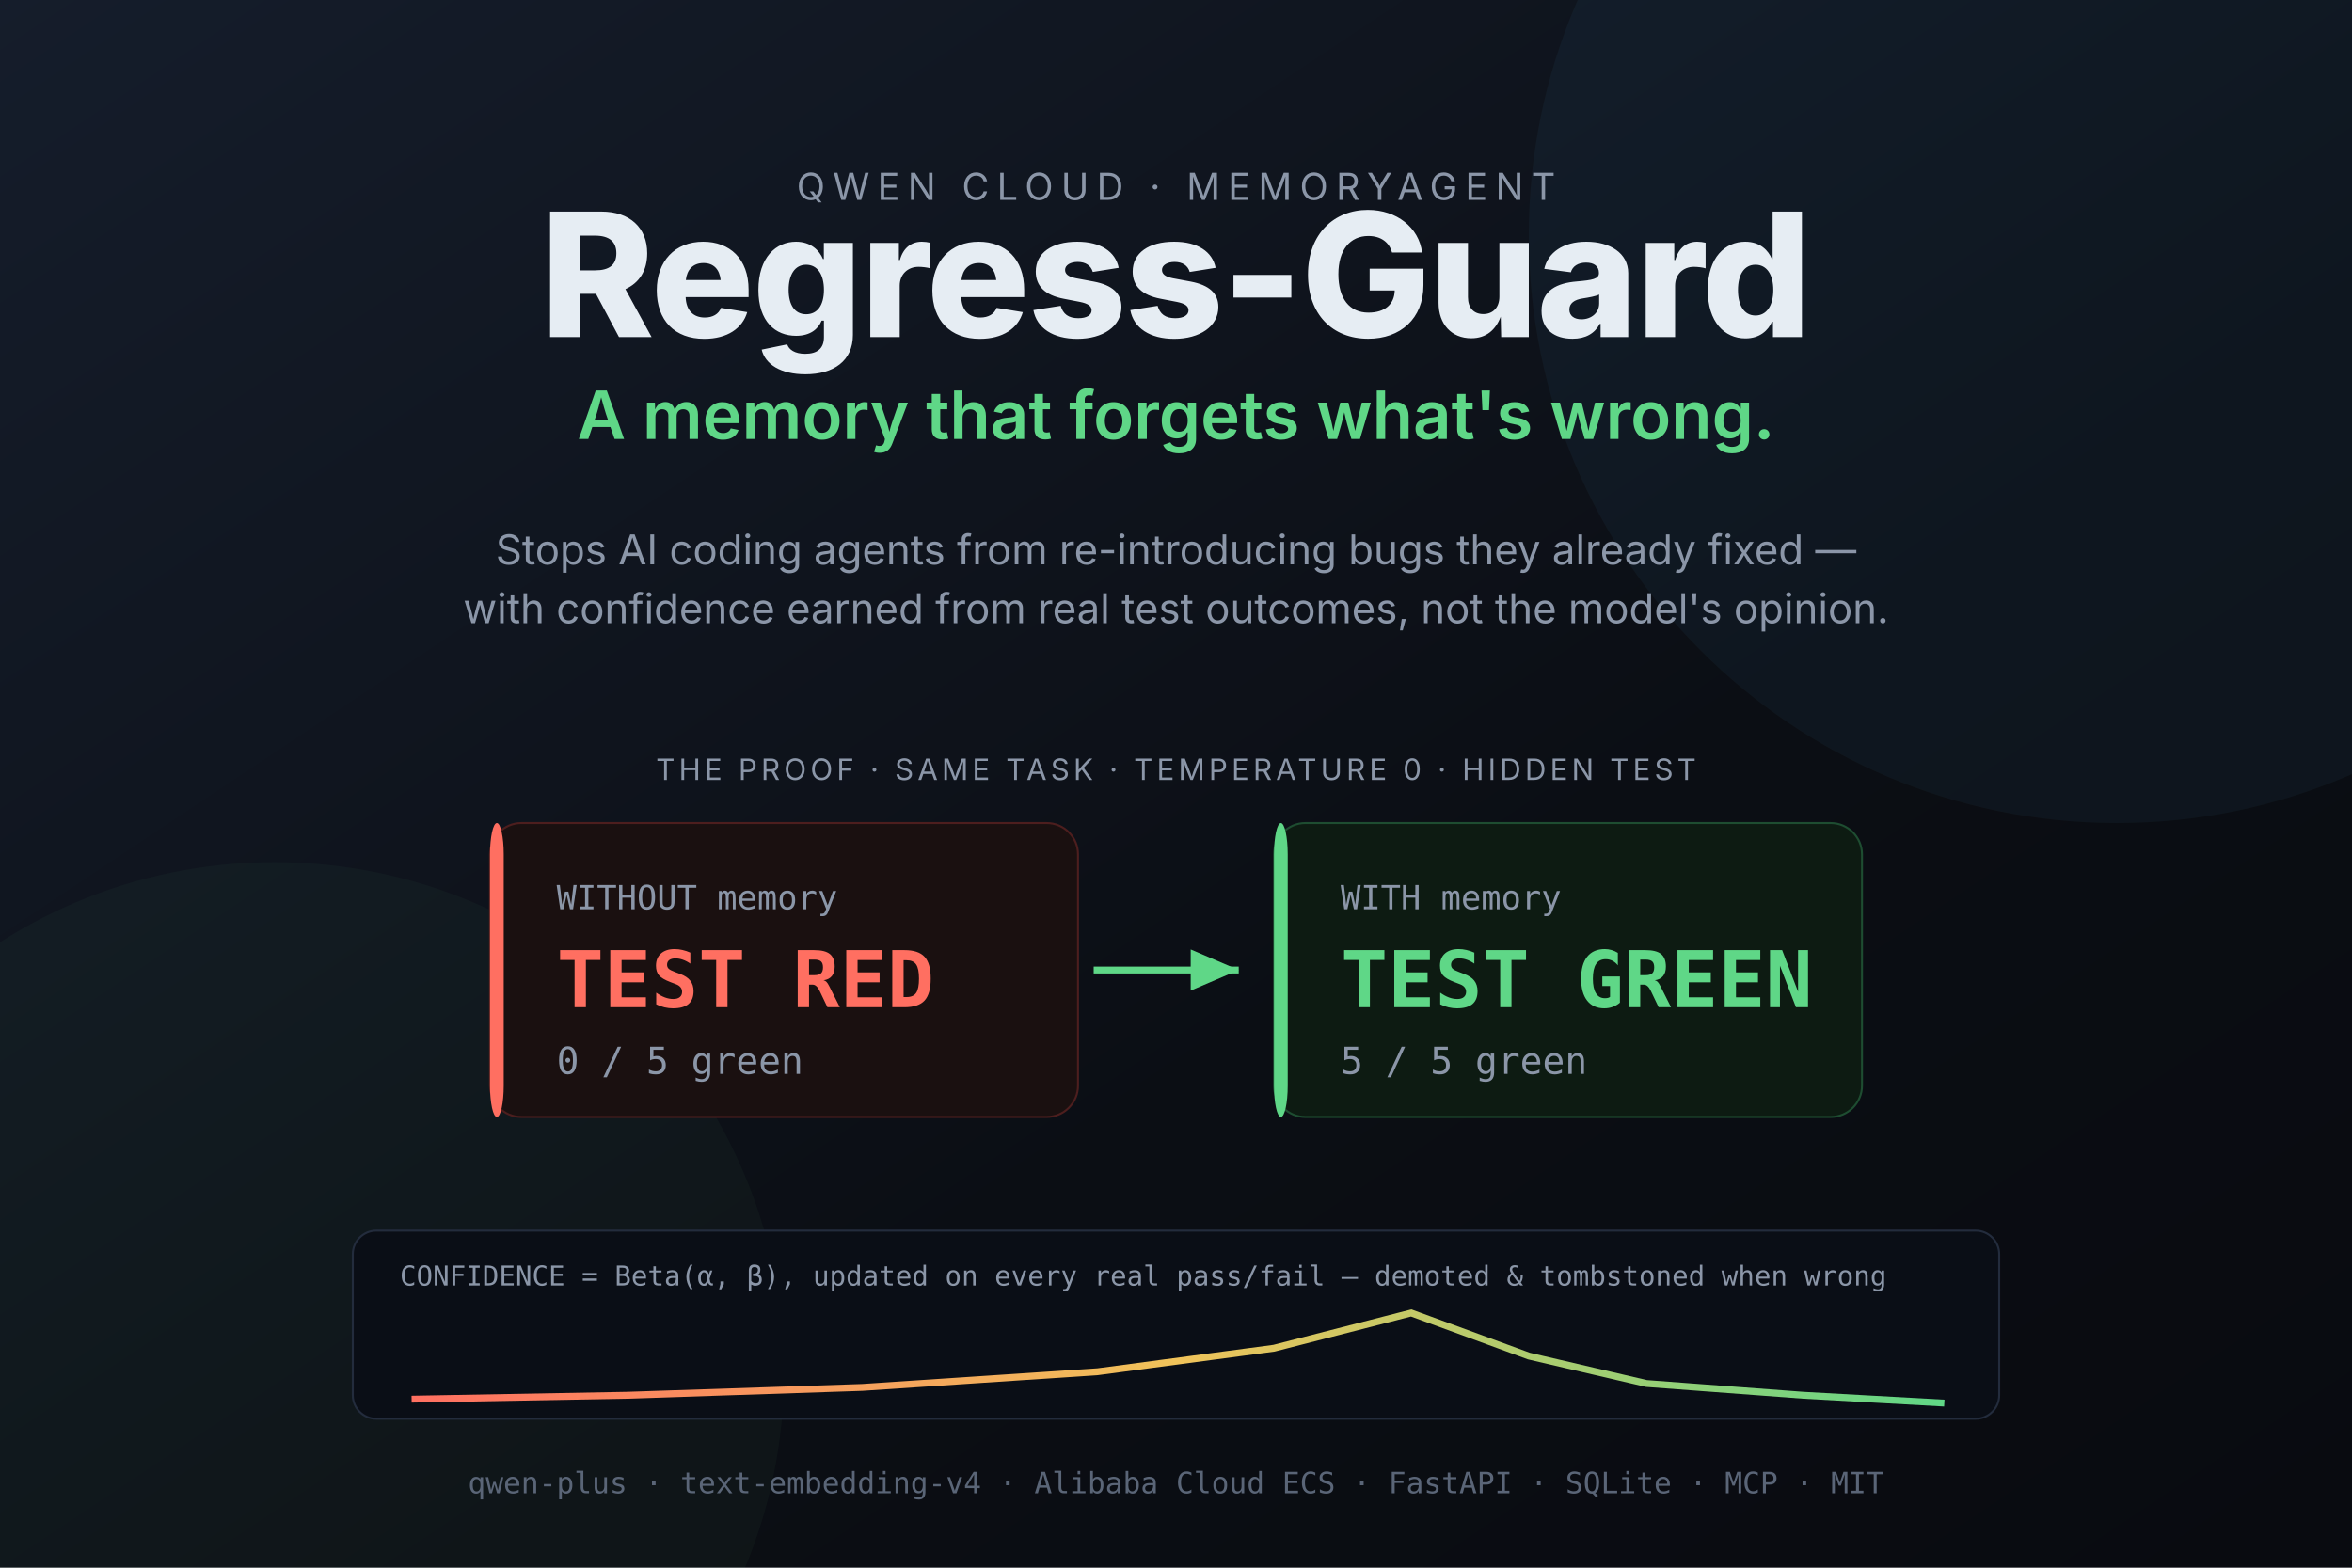
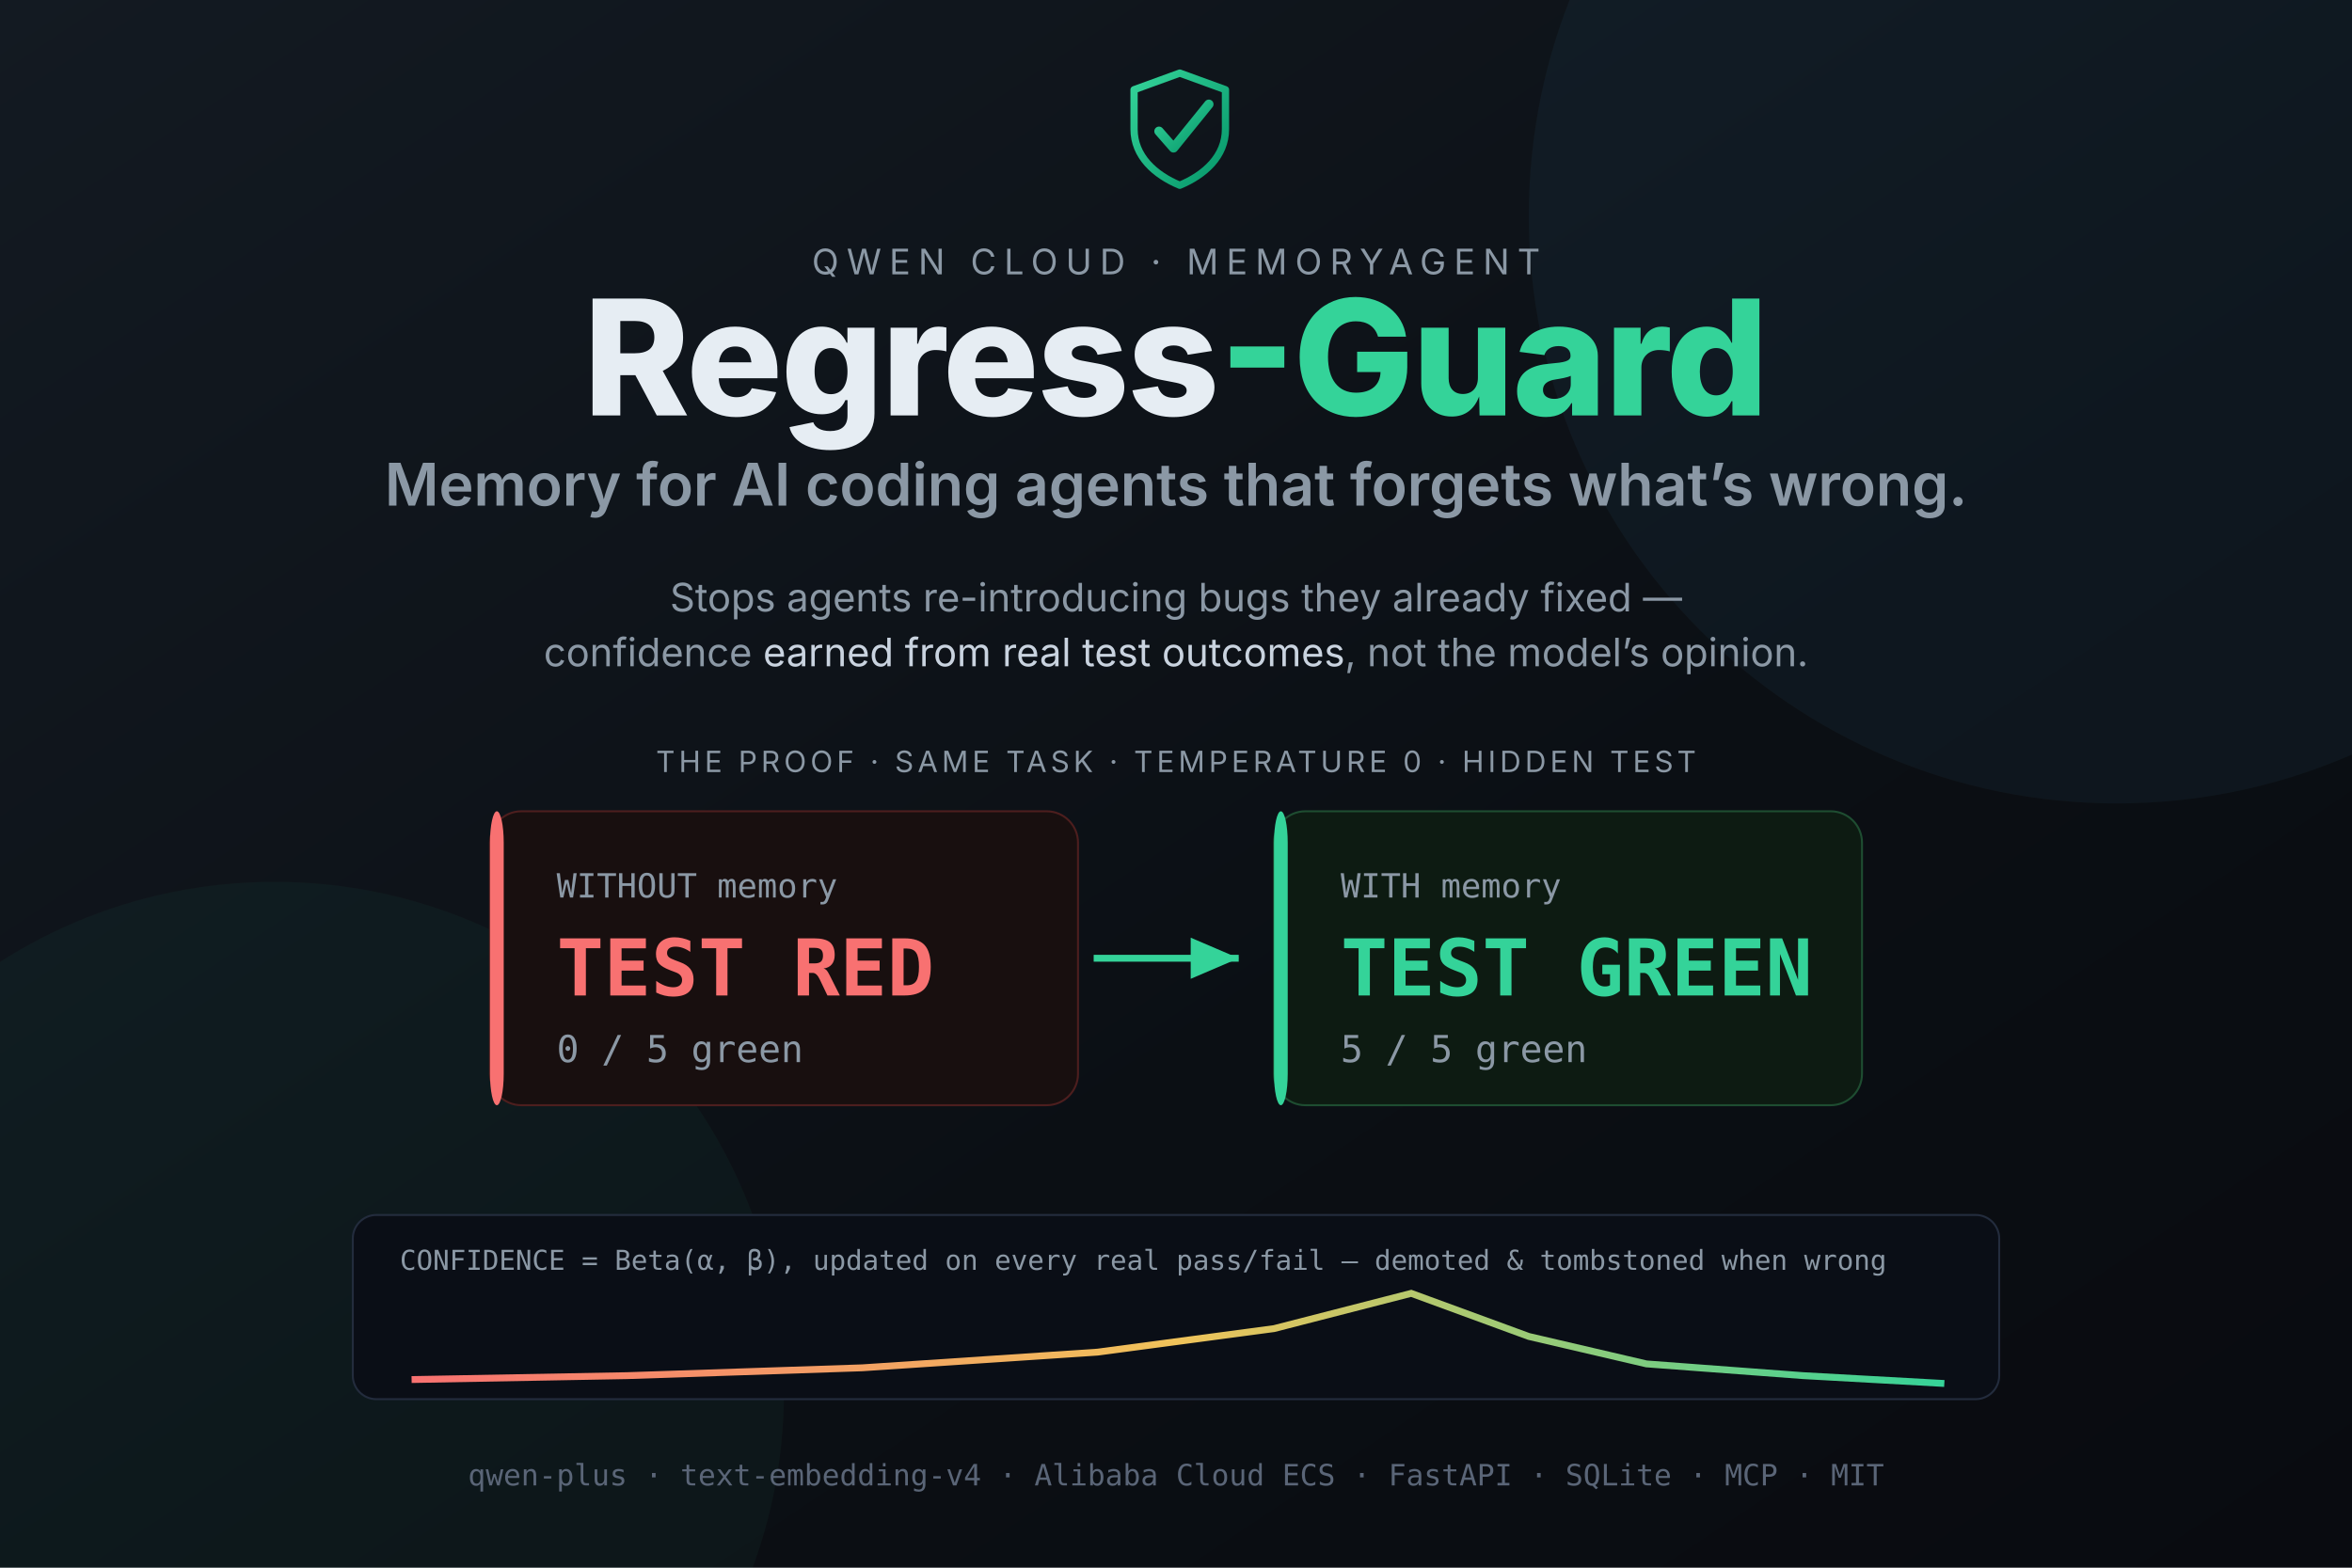
<svg xmlns="http://www.w3.org/2000/svg" width="1200" height="800" viewBox="0 0 1200 800" font-family="Inter, 'Segoe UI', system-ui, sans-serif">
  <defs>
    <linearGradient id="bg2" x1="0" y1="0" x2="1" y2="1">
-       <stop offset="0" stop-color="#151d2b" />
-       <stop offset="0.6" stop-color="#0b0e14" />
+       <stop offset="0" stop-color="#131a22" />
+       <stop offset="0.6" stop-color="#0b0f14" />
      <stop offset="1" stop-color="#090b10" />
    </linearGradient>
+     <linearGradient id="rg" x1="0" y1="0" x2="1" y2="1">
+       <stop offset="0" stop-color="#34d399" />
+       <stop offset="1" stop-color="#059669" />
+     </linearGradient>
    <linearGradient id="conf2" x1="0" y1="0" x2="1" y2="0">
-       <stop offset="0" stop-color="#ff6f61" />
+       <stop offset="0" stop-color="#f87171" />
      <stop offset="0.5" stop-color="#F0C35A" />
-       <stop offset="1" stop-color="#5FD787" />
+       <stop offset="1" stop-color="#34d399" />
    </linearGradient>
    <marker id="ar2" markerWidth="10" markerHeight="10" refX="7" refY="3" orient="auto">
-       <path d="M0,0 L7,3 L0,6 Z" fill="#5FD787" />
+       <path d="M0,0 L7,3 L0,6 Z" fill="#34d399" />
    </marker>
  </defs>
  <rect width="1200" height="800" fill="url(#bg2)" />
-   <circle cx="1080" cy="120" r="300" fill="#5AC8F5" opacity="0.05" />
-   <circle cx="140" cy="700" r="260" fill="#5FD787" opacity="0.04" />
-   <g transform="translate(600,120)" text-anchor="middle">
-     <text x="0" y="-18" fill="#8b96a8" font-size="19" letter-spacing="4">QWEN CLOUD · MEMORYAGENT</text>
-     <text x="0" y="52" fill="#e6edf3" font-size="88" font-weight="800" letter-spacing="-1">Regress-Guard</text>
-     <text x="0" y="104" fill="#5FD787" font-size="34" font-weight="600">A memory that forgets what's wrong.</text>
+   <circle cx="1080" cy="110" r="300" fill="#5AC8F5" opacity="0.05" />
+   <circle cx="140" cy="710" r="260" fill="#34d399" opacity="0.045" />
+   <g transform="translate(568,32) scale(1.06)">
+     <path d="M32 5 54 13 V32 C54 45 44 54 32 59 C20 54 10 45 10 32 V13 Z" fill="none" stroke="url(#rg)" stroke-width="3.5" stroke-linejoin="round" />
+     <path d="M22 33 L29 41 L46 20" fill="none" stroke="url(#rg)" stroke-width="4.5" stroke-linecap="round" stroke-linejoin="round" />
  </g>
-   <text x="600" y="288" fill="#8b96a8" font-size="21" text-anchor="middle">Stops AI coding agents from re-introducing bugs they already fixed —</text>
-   <text x="600" y="318" fill="#8b96a8" font-size="21" text-anchor="middle">with confidence earned from real test outcomes, not the model's opinion.</text>
-   <g transform="translate(180,380)">
-     <text x="420" y="18" fill="#8b96a8" font-size="15" letter-spacing="2" text-anchor="middle">THE PROOF · SAME TASK · TEMPERATURE 0 · HIDDEN TEST</text>
-     <g transform="translate(70,40)">
-       <rect width="300" height="150" rx="16" fill="#1a1010" stroke="#4d1e1e" />
-       <rect width="7" height="150" rx="16" fill="#ff6f61" />
-       <text x="34" y="44" fill="#8b96a8" font-size="17" font-family="ui-monospace,monospace">WITHOUT memory</text>
-       <text x="34" y="94" fill="#ff6f61" font-size="40" font-weight="700" font-family="ui-monospace,monospace">TEST RED</text>
-       <text x="34" y="128" fill="#8b96a8" font-size="19" font-family="ui-monospace,monospace">0 / 5 green</text>
+   <g text-anchor="middle">
+     <text x="600" y="140" fill="#8b98a5" font-size="18" letter-spacing="4">QWEN CLOUD · MEMORYAGENT</text>
+     <text x="600" y="212" fill="#e6edf3" font-size="82" font-weight="800" letter-spacing="-1">Regress<tspan fill="#34d399">-Guard</tspan>
+     </text>
+     <text x="600" y="258" fill="#8b98a5" font-size="30" font-weight="600">Memory for AI coding agents that forgets what’s wrong.</text>
+   </g>
+   <text x="600" y="312" fill="#8b98a5" font-size="20" text-anchor="middle">Stops agents re-introducing bugs they already fixed —</text>
+   <text x="600" y="340" fill="#8b98a5" font-size="20" text-anchor="middle">confidence <tspan fill="#c9d3df">earned from real test outcomes</tspan>, not the model’s opinion.</text>
+   <g transform="translate(180,378)">
+     <text x="420" y="16" fill="#8b98a5" font-size="15" letter-spacing="2" text-anchor="middle">THE PROOF · SAME TASK · TEMPERATURE 0 · HIDDEN TEST</text>
+     <g transform="translate(70,36)">
+       <rect width="300" height="150" rx="16" fill="#180f0f" stroke="#4d1e1e" />
+       <rect width="7" height="150" rx="16" fill="#f87171" />
+       <text x="34" y="44" fill="#8b98a5" font-size="17" font-family="ui-monospace,monospace">WITHOUT memory</text>
+       <text x="34" y="94" fill="#f87171" font-size="40" font-weight="700" font-family="ui-monospace,monospace">TEST RED</text>
+       <text x="34" y="128" fill="#8b98a5" font-size="19" font-family="ui-monospace,monospace">0 / 5 green</text>
    </g>
-     <line x1="378" y1="115" x2="452" y2="115" stroke="#5FD787" stroke-width="3.5" marker-end="url(#ar2)" />
-     <g transform="translate(470,40)">
+     <line x1="378" y1="111" x2="452" y2="111" stroke="#34d399" stroke-width="3.5" marker-end="url(#ar2)" />
+     <g transform="translate(470,36)">
      <rect width="300" height="150" rx="16" fill="#0d1b12" stroke="#1e4d31" />
-       <rect width="7" height="150" rx="16" fill="#5FD787" />
-       <text x="34" y="44" fill="#8b96a8" font-size="17" font-family="ui-monospace,monospace">WITH memory</text>
-       <text x="34" y="94" fill="#5FD787" font-size="40" font-weight="700" font-family="ui-monospace,monospace">TEST GREEN</text>
-       <text x="34" y="128" fill="#8b96a8" font-size="19" font-family="ui-monospace,monospace">5 / 5 green</text>
+       <rect width="7" height="150" rx="16" fill="#34d399" />
+       <text x="34" y="44" fill="#8b98a5" font-size="17" font-family="ui-monospace,monospace">WITH memory</text>
+       <text x="34" y="94" fill="#34d399" font-size="40" font-weight="700" font-family="ui-monospace,monospace">TEST GREEN</text>
+       <text x="34" y="128" fill="#8b98a5" font-size="19" font-family="ui-monospace,monospace">5 / 5 green</text>
    </g>
  </g>
-   <g transform="translate(180,628)">
-     <rect width="840" height="96" rx="12" fill="#0a0e16" stroke="#232c3d" />
-     <text x="24" y="28" fill="#8b96a8" font-size="14" font-family="ui-monospace,monospace">CONFIDENCE = Beta(α, β), updated on every real pass/fail — demoted &amp; tombstoned when wrong</text>
-     <polyline points="30,86 140,84 260,80 380,72 470,60 540,42 600,64 660,78 740,84 812,88" fill="none" stroke="url(#conf2)" stroke-width="3.5" />
+   <g transform="translate(180,620)">
+     <rect width="840" height="94" rx="12" fill="#0a0e16" stroke="#232c3d" />
+     <text x="24" y="28" fill="#8b98a5" font-size="14" font-family="ui-monospace,monospace">CONFIDENCE = Beta(α, β), updated on every real pass/fail — demoted &amp; tombstoned when wrong</text>
+     <polyline points="30,84 140,82 260,78 380,70 470,58 540,40 600,62 660,76 740,82 812,86" fill="none" stroke="url(#conf2)" stroke-width="3.5" />
  </g>
-   <g transform="translate(600,762)" text-anchor="middle" font-family="ui-monospace, Menlo, monospace" font-size="15">
+   <g transform="translate(600,758)" text-anchor="middle" font-family="ui-monospace, Menlo, monospace" font-size="15">
    <text fill="#5a6577">qwen-plus · text-embedding-v4 · Alibaba Cloud ECS · FastAPI · SQLite · MCP · MIT</text>
  </g>
</svg>
